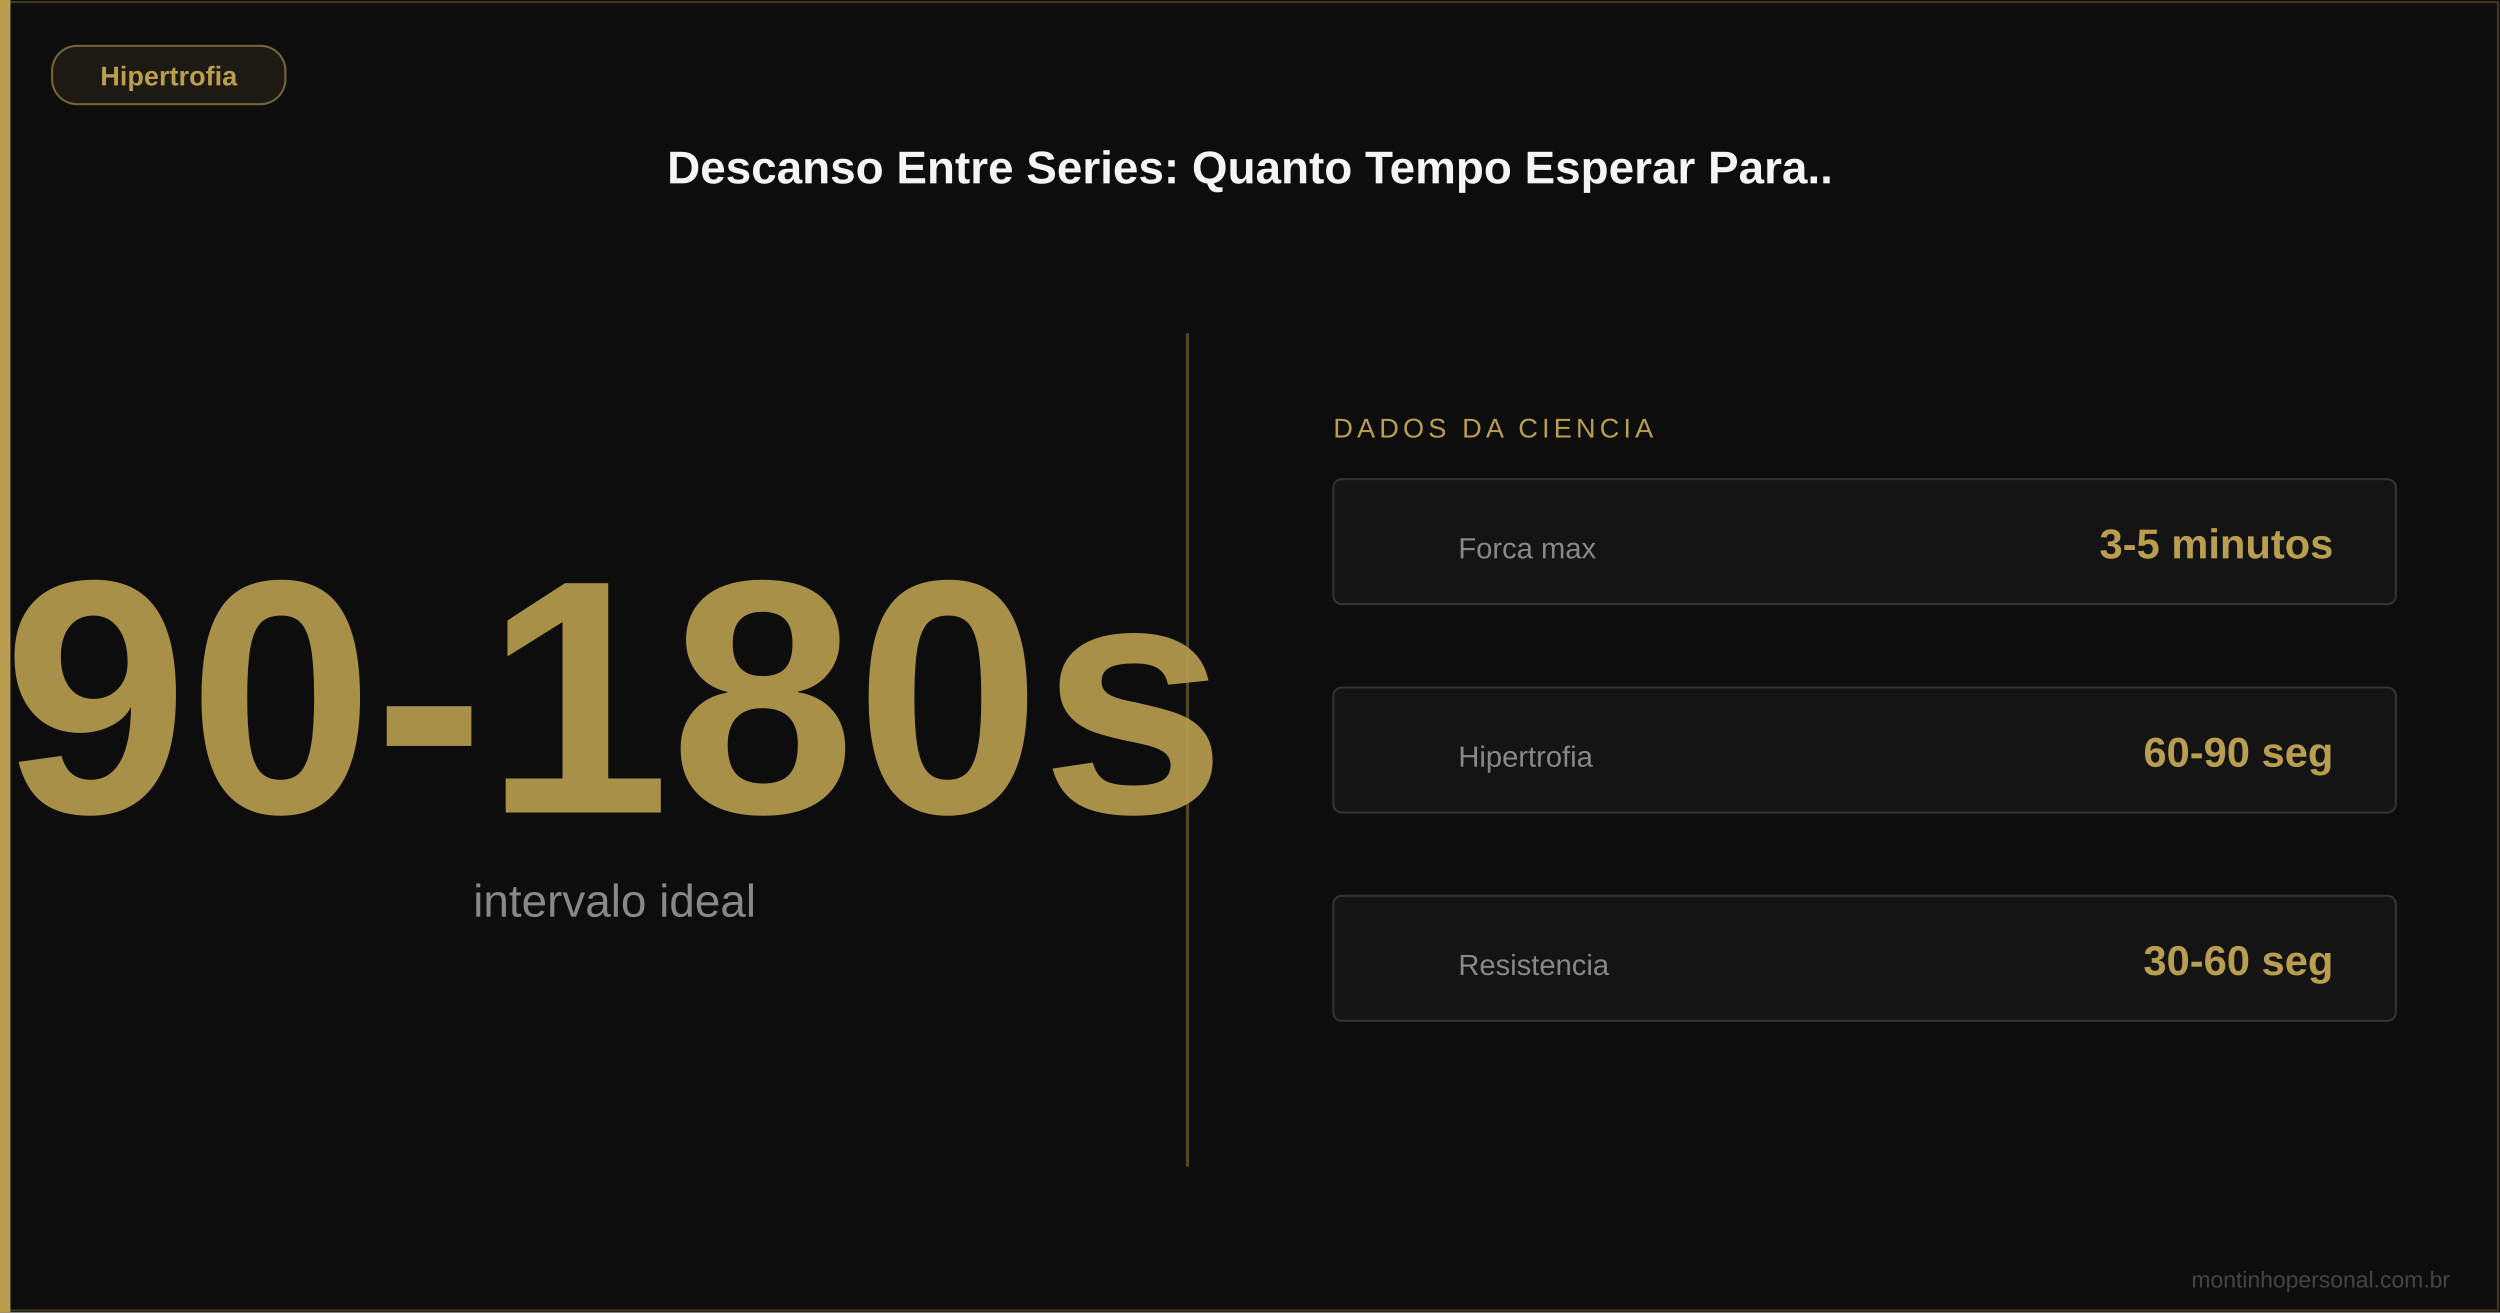
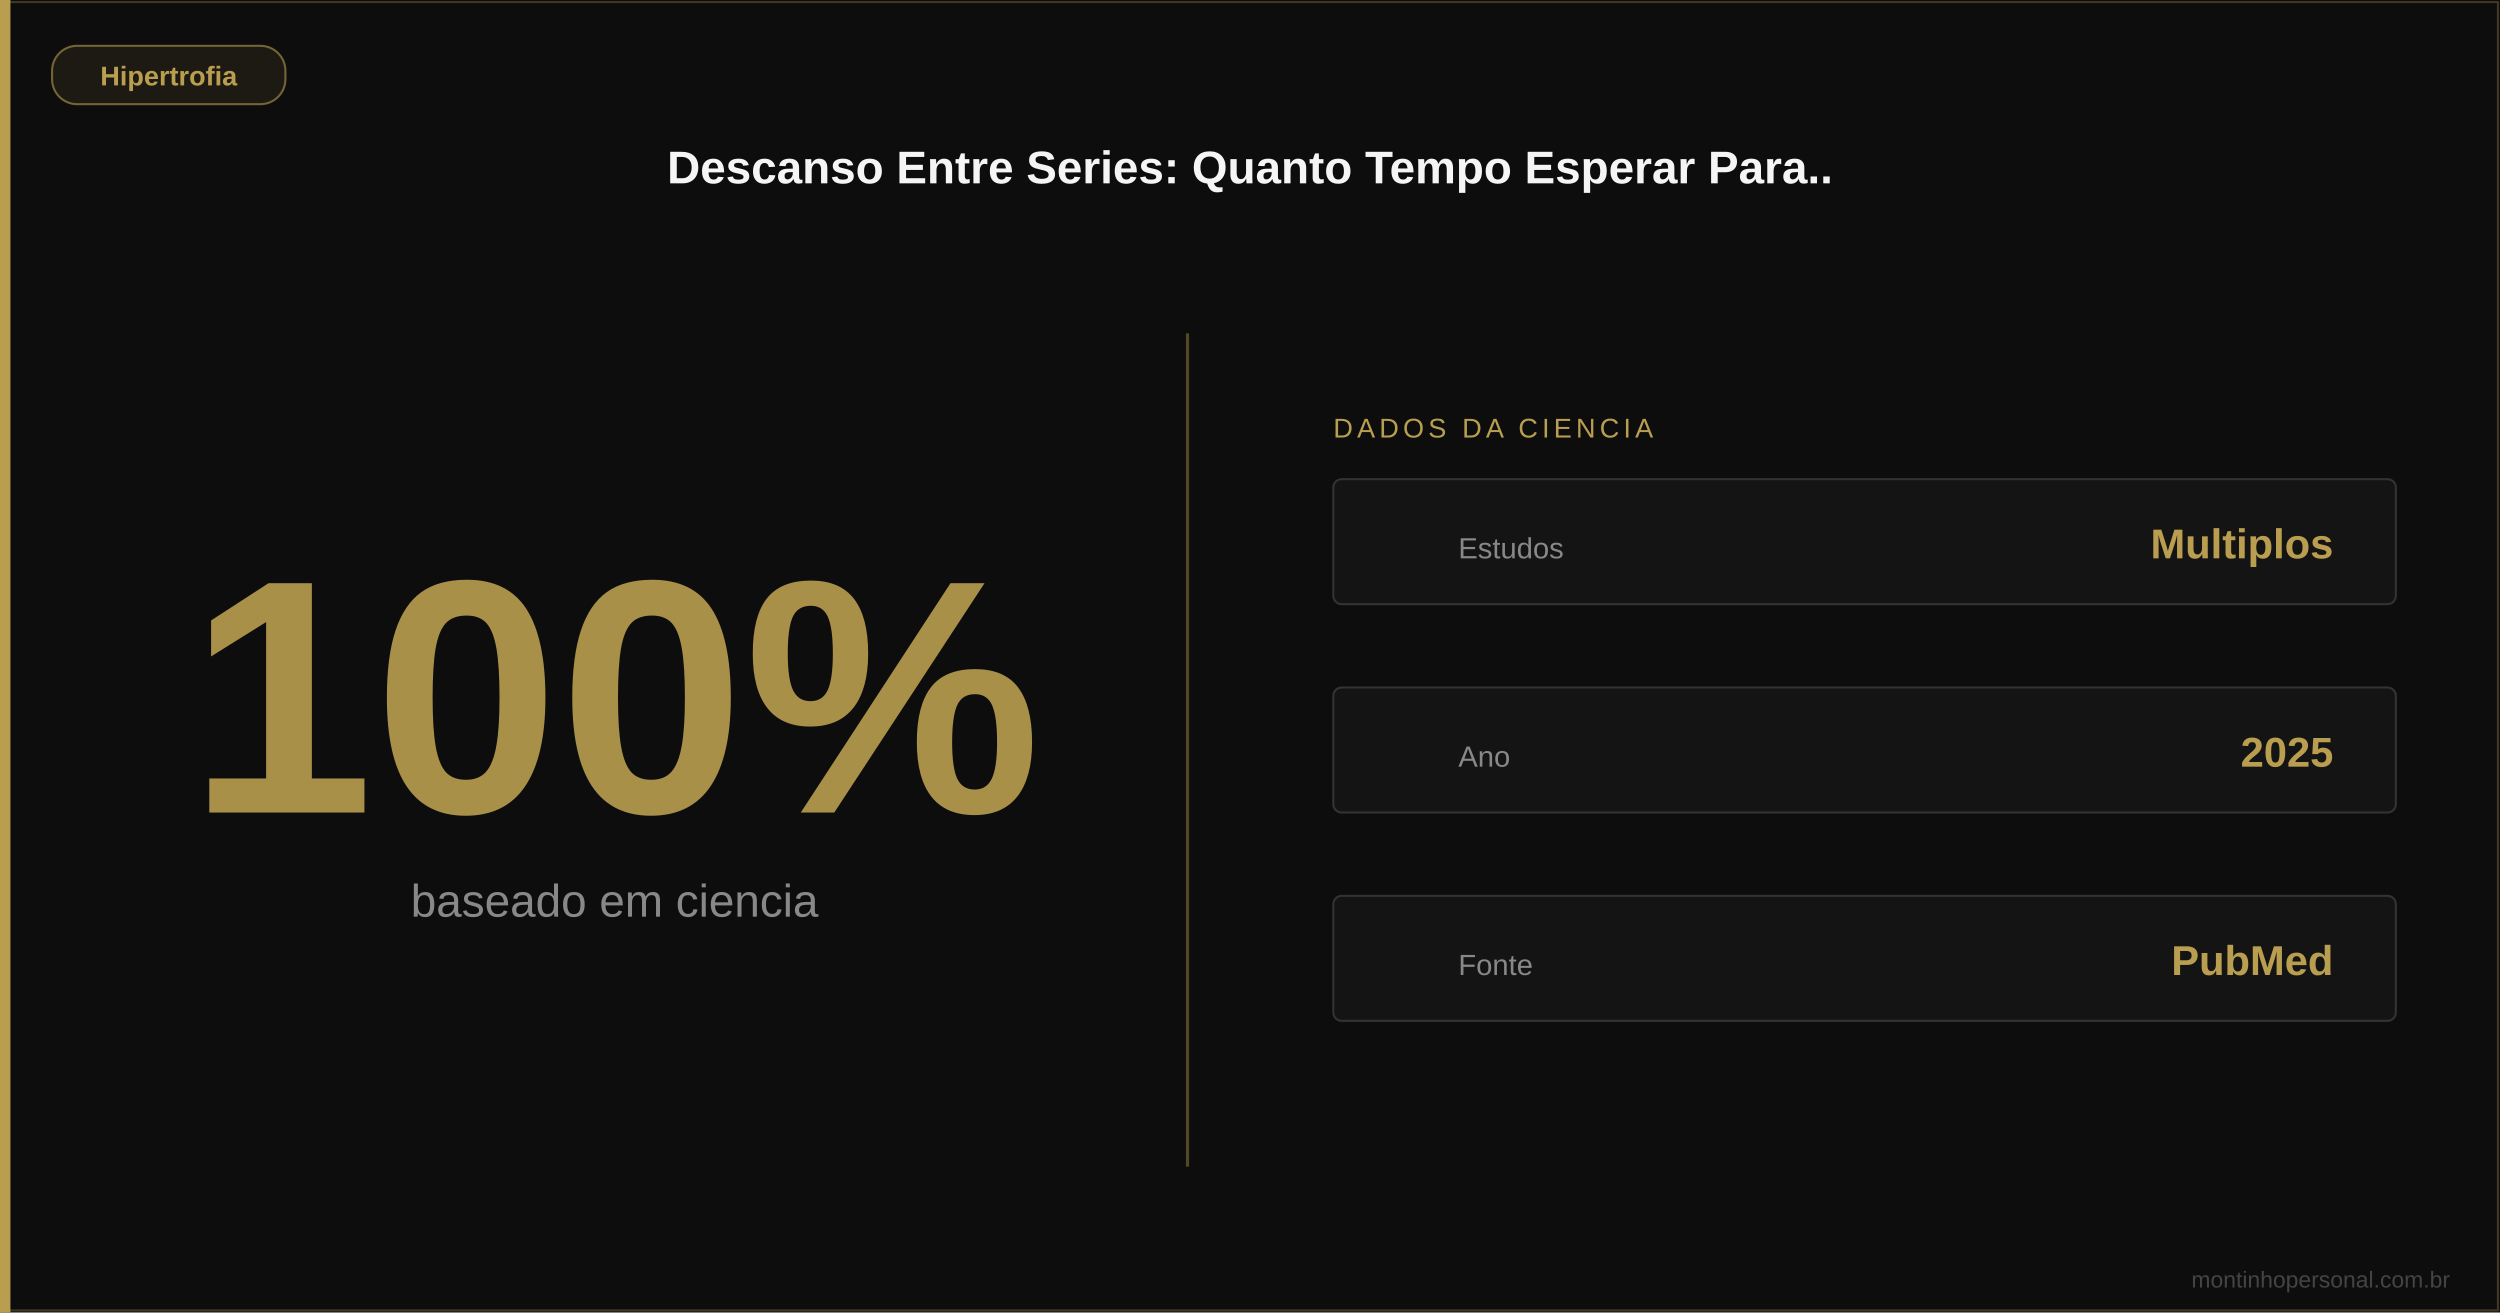
<svg xmlns="http://www.w3.org/2000/svg" viewBox="0 0 1200 630" width="1200" height="630" role="img" aria-label="Descanso Entre Series: Quanto Tempo Esperar Para Hipertrofia?">
  <rect width="1200" height="630" fill="#0d0d0d" />
  <rect x="0" y="0" width="5" height="630" fill="#BA9E50" />
  <rect x="1" y="1" width="1198" height="628" fill="none" stroke="#BA9E50" stroke-width="1" opacity="0.3" />
  <rect x="25" y="22" width="112" height="28" rx="12" fill="#BA9E50" fill-opacity="0.15" stroke="#BA9E50" stroke-width="1" opacity="0.6" />
  <text x="81" y="41" font-family="Arial,sans-serif" font-size="13" fill="#BA9E50" text-anchor="middle" font-weight="600">Hipertrofia</text>
  <text x="600" y="88" font-family="Arial,sans-serif" font-size="22" fill="#F5F5F5" text-anchor="middle" font-weight="bold">Descanso Entre Series: Quanto Tempo Esperar Para..</text>
-   <text x="295" y="390" font-family="Arial,sans-serif" font-size="160" fill="#BA9E50" text-anchor="middle" font-weight="bold" opacity="0.9">90-180s</text>
-   <text x="295" y="440" font-family="Arial,sans-serif" font-size="22" fill="#888888" text-anchor="middle">intervalo ideal</text>
+   <text x="295" y="390" font-family="Arial,sans-serif" font-size="160" fill="#BA9E50" text-anchor="middle" font-weight="bold" opacity="0.9">100%</text>
+   <text x="295" y="440" font-family="Arial,sans-serif" font-size="22" fill="#888888" text-anchor="middle">baseado em ciencia</text>
  <line x1="570" y1="160" x2="570" y2="560" stroke="#BA9E50" stroke-width="1.5" opacity="0.4" />
  <text x="640" y="210" font-family="Arial,sans-serif" font-size="13" fill="#BA9E50" letter-spacing="2">DADOS DA CIENCIA</text>
  <rect x="640" y="230" width="510" height="60" rx="4" fill="#141414" stroke="#333" stroke-width="1" />
-   <text x="700" y="268" font-family="Arial,sans-serif" font-size="14" fill="#888888">Forca max</text>
-   <text x="1120" y="268" font-family="Arial,sans-serif" font-size="20" fill="#BA9E50" text-anchor="end" font-weight="bold">3-5 minutos</text>
+   <text x="700" y="268" font-family="Arial,sans-serif" font-size="14" fill="#888888">Estudos</text>
+   <text x="1120" y="268" font-family="Arial,sans-serif" font-size="20" fill="#BA9E50" text-anchor="end" font-weight="bold">Multiplos</text>
  <rect x="640" y="330" width="510" height="60" rx="4" fill="#141414" stroke="#333" stroke-width="1" />
-   <text x="700" y="368" font-family="Arial,sans-serif" font-size="14" fill="#888888">Hipertrofia</text>
-   <text x="1120" y="368" font-family="Arial,sans-serif" font-size="20" fill="#BA9E50" text-anchor="end" font-weight="bold">60-90 seg</text>
+   <text x="700" y="368" font-family="Arial,sans-serif" font-size="14" fill="#888888">Ano</text>
+   <text x="1120" y="368" font-family="Arial,sans-serif" font-size="20" fill="#BA9E50" text-anchor="end" font-weight="bold">2025</text>
  <rect x="640" y="430" width="510" height="60" rx="4" fill="#141414" stroke="#333" stroke-width="1" />
-   <text x="700" y="468" font-family="Arial,sans-serif" font-size="14" fill="#888888">Resistencia</text>
-   <text x="1120" y="468" font-family="Arial,sans-serif" font-size="20" fill="#BA9E50" text-anchor="end" font-weight="bold">30-60 seg</text>
+   <text x="700" y="468" font-family="Arial,sans-serif" font-size="14" fill="#888888">Fonte</text>
+   <text x="1120" y="468" font-family="Arial,sans-serif" font-size="20" fill="#BA9E50" text-anchor="end" font-weight="bold">PubMed</text>
  <text x="1176" y="618" font-family="Arial,sans-serif" font-size="11" fill="#444" text-anchor="end">montinhopersonal.com.br</text>
</svg>
